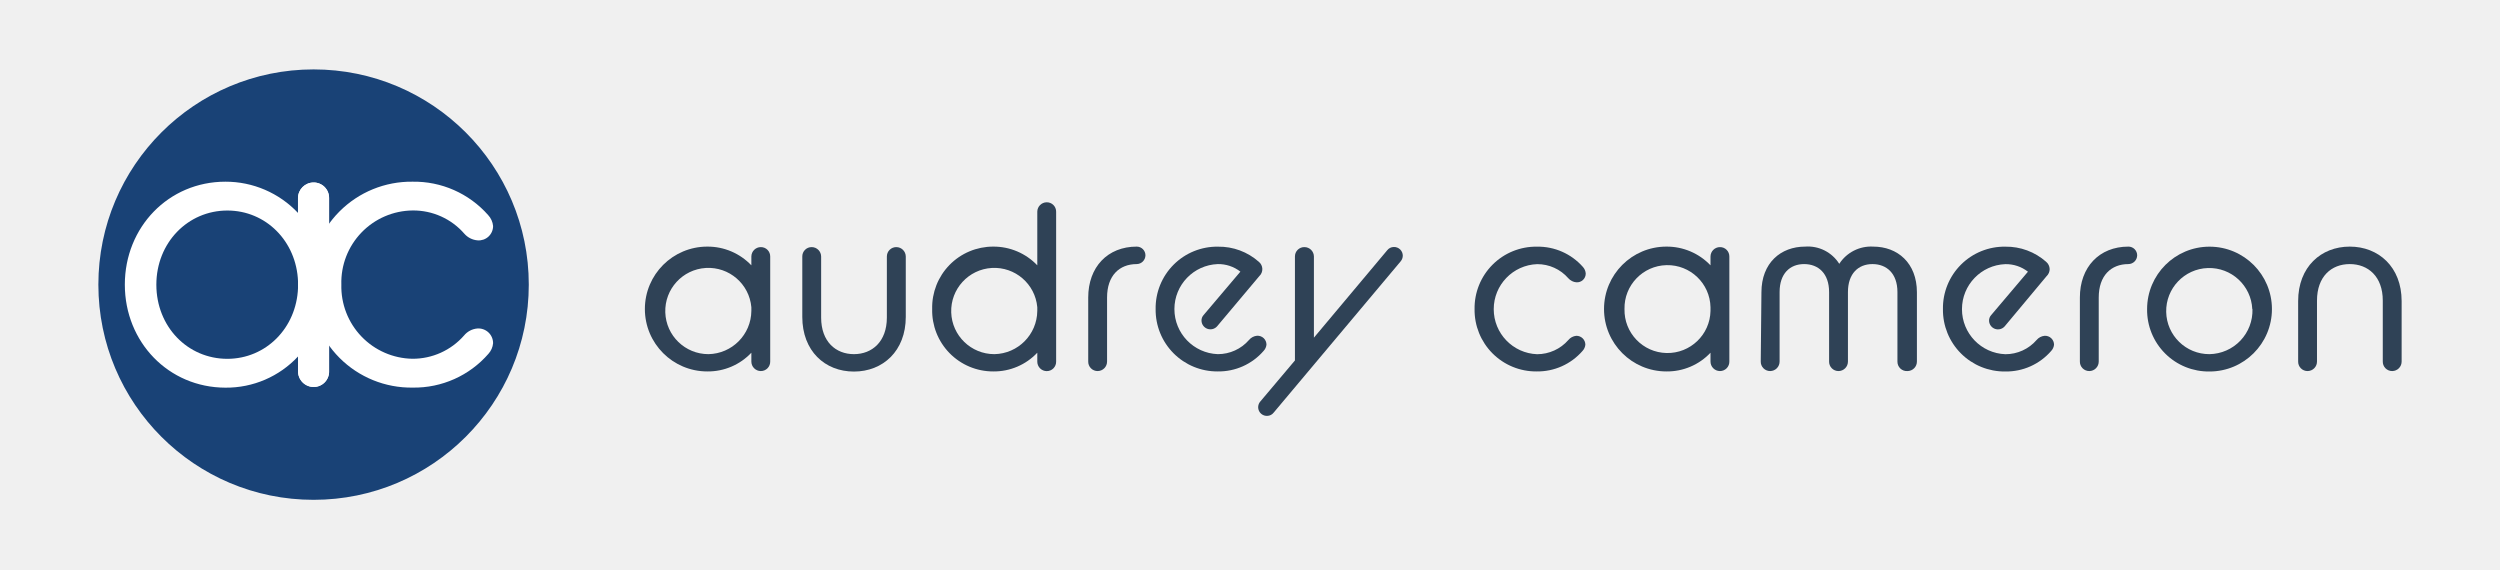
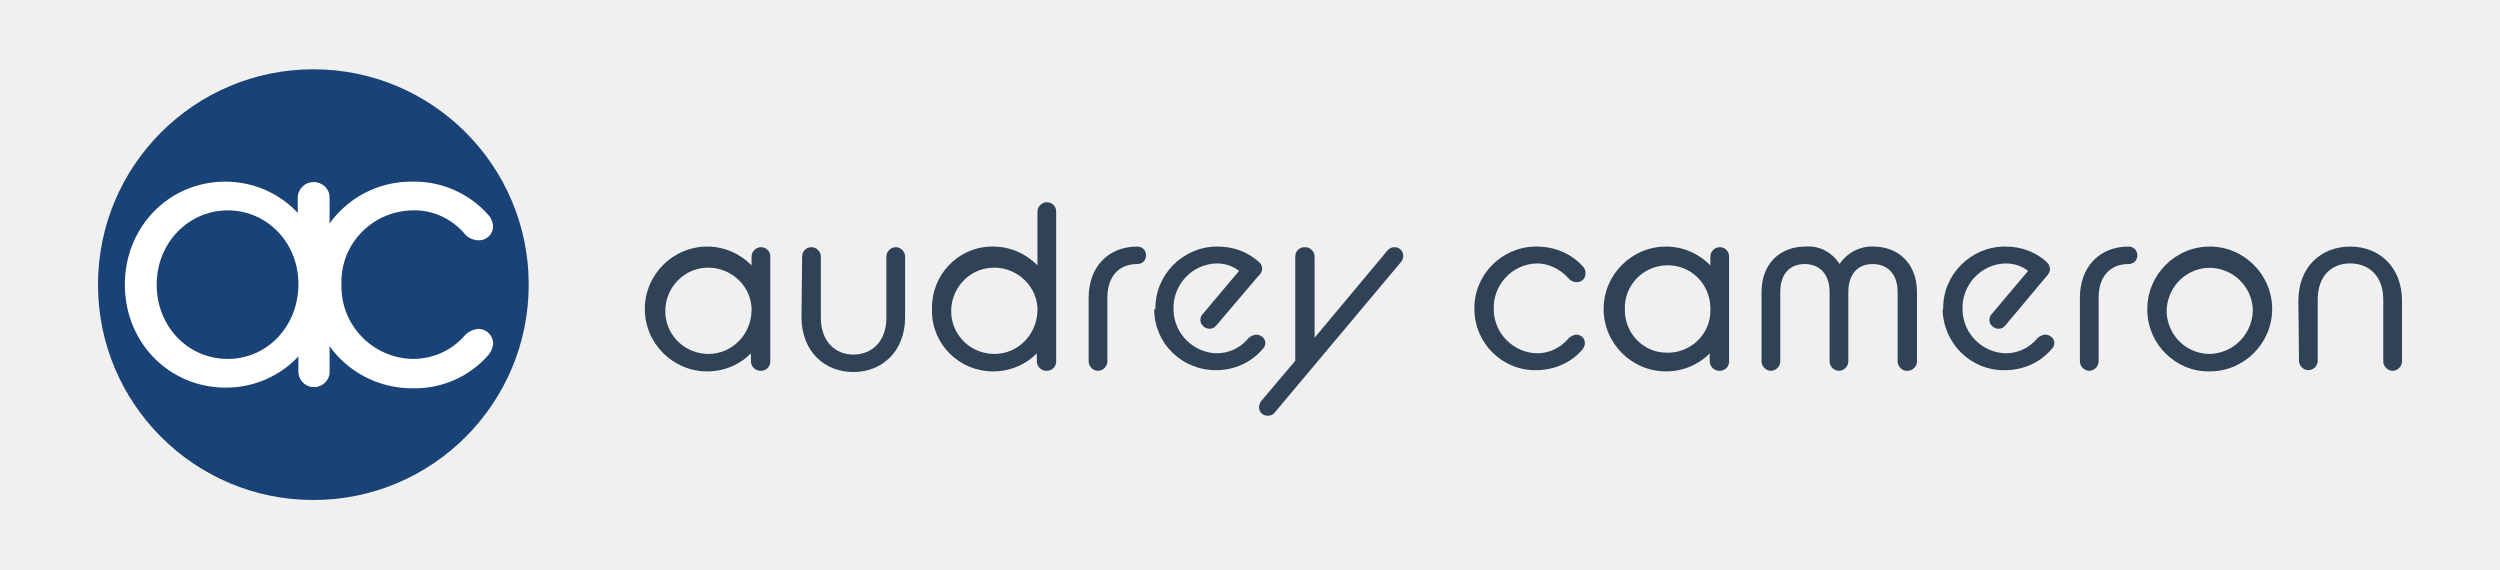
- <svg xmlns="http://www.w3.org/2000/svg" id="Layer_1" data-name="Layer 1" viewBox="0 0 400.54 91.2">
-   <defs>
-     <style>.cls-1{fill:#194276;}.cls-2{fill:#fff;}.cls-3{fill:#2f4256;}</style>
-   </defs>
-   <circle class="cls-1" cx="50.24" cy="45.6" r="34.48" />
-   <path class="cls-2" d="M47.75,57.11a15.7,15.7,0,0,1-11.63,5C27,62.09,20,54.81,20,45.6s7-16.49,16.11-16.49a15.92,15.92,0,0,1,11.63,5V31.73a2.5,2.5,0,0,1,2.49-2.49,2.46,2.46,0,0,1,2.49,2.49V59.41A2.47,2.47,0,0,1,50.24,62a2.51,2.51,0,0,1-2.49-2.55Zm0-11v-1c-.24-6.47-5.16-11.38-11.32-11.38-6.34,0-11.38,5.16-11.38,11.88s5,11.88,11.38,11.88C42.59,57.48,47.51,52.57,47.75,46.1Z" />
-   <path class="cls-2" d="M49.65,45.6A16.24,16.24,0,0,1,66.08,29.11a15.81,15.81,0,0,1,12.13,5.35A2.94,2.94,0,0,1,79,36.21a2.3,2.3,0,0,1-2.48,2.3,3.15,3.15,0,0,1-2.12-1.06,10.83,10.83,0,0,0-8.27-3.73A11.54,11.54,0,0,0,54.69,45.6,11.59,11.59,0,0,0,66.08,57.48a10.93,10.93,0,0,0,8.27-3.73,3.09,3.09,0,0,1,2.12-1.12A2.35,2.35,0,0,1,79,55a2.89,2.89,0,0,1-.74,1.68,15.76,15.76,0,0,1-12.13,5.42A16.24,16.24,0,0,1,49.65,45.6Z" />
-   <path class="cls-2" d="M47.75,34.09V31.73a2.5,2.5,0,0,1,2.49-2.49,2.46,2.46,0,0,1,2.49,2.49V59.41A2.47,2.47,0,0,1,50.24,62a2.51,2.51,0,0,1-2.49-2.55Zm0,12" />
-   <path class="cls-3" d="M120.38,56.51a9.54,9.54,0,0,1-7.06,3,10,10,0,0,1,0-20,9.66,9.66,0,0,1,7.06,3V41.1a1.52,1.52,0,0,1,1.51-1.51,1.49,1.49,0,0,1,1.51,1.51V57.91a1.5,1.5,0,0,1-1.51,1.54,1.52,1.52,0,0,1-1.51-1.54Zm0-6.69v-.6a6.91,6.91,0,1,0-6.87,7.52A7,7,0,0,0,120.38,49.82Z" />
-   <path class="cls-3" d="M128.54,41.1a1.49,1.49,0,0,1,1.51-1.51,1.52,1.52,0,0,1,1.51,1.51v9.78c0,3.85,2.34,5.86,5.25,5.86s5.28-2,5.28-5.86V41.1a1.5,1.5,0,0,1,1.51-1.51,1.52,1.52,0,0,1,1.52,1.51v9.67c0,5.47-3.67,8.76-8.31,8.76s-8.27-3.29-8.27-8.76Z" />
-   <path class="cls-3" d="M166.19,56.51a9.54,9.54,0,0,1-7.06,3,9.76,9.76,0,0,1-9.78-10,9.76,9.76,0,0,1,9.78-10,9.66,9.66,0,0,1,7.06,3V33.92a1.52,1.52,0,0,1,1.51-1.51,1.49,1.49,0,0,1,1.51,1.51v24a1.5,1.5,0,0,1-1.51,1.54,1.52,1.52,0,0,1-1.51-1.54Zm0-6.69v-.6a6.91,6.91,0,1,0-6.87,7.52A7,7,0,0,0,166.19,49.82Z" />
-   <path class="cls-3" d="M174.35,47.67c0-4.87,3.09-8.16,7.78-8.16a1.4,1.4,0,0,1,1.39,1.4,1.42,1.42,0,0,1-1.39,1.4c-2.8,0-4.76,1.85-4.76,5.36V57.91a1.52,1.52,0,0,1-1.51,1.54,1.5,1.5,0,0,1-1.51-1.54Z" />
-   <path class="cls-3" d="M185.15,49.52a9.85,9.85,0,0,1,10-10,9.65,9.65,0,0,1,6.53,2.42,1.52,1.52,0,0,1,.08,2.3L195,52.28a1.43,1.43,0,0,1-2.5-.87,1.28,1.28,0,0,1,.34-.94l5.89-6.95a5.75,5.75,0,0,0-3.62-1.21,7.22,7.22,0,0,0,0,14.43,6.59,6.59,0,0,0,5-2.27,1.9,1.9,0,0,1,1.29-.68,1.43,1.43,0,0,1,1.51,1.43,1.71,1.71,0,0,1-.46,1,9.54,9.54,0,0,1-7.36,3.29A9.87,9.87,0,0,1,185.15,49.52Z" />
-   <path class="cls-3" d="M207.47,57.75V41.1A1.49,1.49,0,0,1,209,39.59a1.52,1.52,0,0,1,1.51,1.51v13l11.74-14a1.35,1.35,0,0,1,1.06-.53,1.4,1.4,0,0,1,1.44,1.4,1.44,1.44,0,0,1-.34.9L204.07,66.1a1.32,1.32,0,0,1-1.06.53,1.39,1.39,0,0,1-1.09-2.3Z" />
-   <path class="cls-3" d="M236.25,49.52a9.85,9.85,0,0,1,10-10,9.59,9.59,0,0,1,7.36,3.25,1.72,1.72,0,0,1,.45,1.06,1.4,1.4,0,0,1-1.51,1.4,1.92,1.92,0,0,1-1.28-.65,6.58,6.58,0,0,0-5-2.26,7.22,7.22,0,0,0,0,14.43,6.65,6.65,0,0,0,5-2.27,1.89,1.89,0,0,1,1.28-.68A1.43,1.43,0,0,1,254,55.22a1.69,1.69,0,0,1-.45,1,9.55,9.55,0,0,1-7.36,3.29A9.85,9.85,0,0,1,236.25,49.52Z" />
-   <path class="cls-3" d="M274.05,56.51a9.54,9.54,0,0,1-7.06,3,10,10,0,0,1,0-20,9.66,9.66,0,0,1,7.06,3V41.1a1.52,1.52,0,0,1,1.51-1.51,1.49,1.49,0,0,1,1.51,1.51V57.91a1.5,1.5,0,0,1-1.51,1.54,1.52,1.52,0,0,1-1.51-1.54Zm0-6.69v-.6a6.89,6.89,0,1,0-13.78.3,6.89,6.89,0,1,0,13.78.3Z" />
-   <path class="cls-3" d="M282.21,46.84c0-4.72,3.1-7.33,7-7.33a5.94,5.94,0,0,1,5.47,2.76,6.06,6.06,0,0,1,5.44-2.76c3.89,0,7,2.61,7,7.33V57.91a1.52,1.52,0,0,1-1.51,1.54A1.5,1.5,0,0,1,304,57.91V46.8c0-3-1.74-4.49-4-4.49s-3.93,1.51-3.93,4.49V57.91a1.52,1.52,0,0,1-1.51,1.54,1.5,1.5,0,0,1-1.51-1.54V46.8c0-3-1.73-4.49-4-4.49s-3.93,1.51-3.93,4.49V57.91a1.52,1.52,0,0,1-1.51,1.54,1.5,1.5,0,0,1-1.51-1.54Z" />
-   <path class="cls-3" d="M311.29,49.52a9.85,9.85,0,0,1,10-10,9.65,9.65,0,0,1,6.53,2.42,1.59,1.59,0,0,1,.57,1.17,1.55,1.55,0,0,1-.49,1.13l-6.72,8.05a1.43,1.43,0,0,1-2.5-.87,1.28,1.28,0,0,1,.34-.94l5.89-6.95a5.73,5.73,0,0,0-3.62-1.21,7.22,7.22,0,0,0,0,14.43,6.59,6.59,0,0,0,5-2.27,1.9,1.9,0,0,1,1.29-.68,1.43,1.43,0,0,1,1.51,1.43,1.71,1.71,0,0,1-.46,1,9.54,9.54,0,0,1-7.36,3.29A9.87,9.87,0,0,1,311.29,49.52Z" />
-   <path class="cls-3" d="M333.23,47.67c0-4.87,3.1-8.16,7.78-8.16a1.4,1.4,0,0,1,1.4,1.4,1.42,1.42,0,0,1-1.4,1.4c-2.79,0-4.76,1.85-4.76,5.36V57.91a1.52,1.52,0,0,1-1.51,1.54,1.5,1.5,0,0,1-1.51-1.54Z" />
-   <path class="cls-3" d="M344,49.52a10,10,0,1,1,10,10A9.86,9.86,0,0,1,344,49.52Zm16.85,0A6.9,6.9,0,1,0,354,56.74,7,7,0,0,0,360.88,49.52Z" />
-   <path class="cls-3" d="M368.2,48.24c0-5.48,3.67-8.73,8.27-8.73s8.31,3.25,8.31,8.73v9.67a1.52,1.52,0,0,1-1.51,1.54,1.5,1.5,0,0,1-1.51-1.54V48.16c0-3.85-2.34-5.85-5.29-5.85s-5.25,2-5.25,5.85v9.75a1.52,1.52,0,0,1-1.51,1.54,1.5,1.5,0,0,1-1.51-1.54Z" />
+ <svg xmlns="http://www.w3.org/2000/svg" version="1.1" id="Layer_1" x="0px" y="0px" viewBox="0 0 400.5 91.2" style="enable-background:new 0 0 400.5 91.2;" xml:space="preserve">
+   <style type="text/css">
+ 	.st0{fill:#194276;}
+ 	.st1{fill:#FFFFFF;}
+ 	.st2{fill:#2F4256;}
+ </style>
+   <circle class="st0" cx="50.2" cy="45.6" r="34.5" />
+   <path class="st1" d="M47.8,57.1c-3,3.2-7.2,5-11.6,5C27,62.1,20,54.8,20,45.6s7-16.5,16.1-16.5c4.4,0,8.6,1.8,11.6,5v-2.4  c0-1.4,1.1-2.5,2.5-2.5c1.4,0,2.5,1.1,2.5,2.4c0,0,0,0,0,0.1v27.7c0.1,1.4-1,2.5-2.3,2.6c0,0-0.1,0-0.1,0c-1.4,0-2.5-1.1-2.5-2.5  c0,0,0,0,0,0V57.1z M47.8,46.1v-1c-0.2-6.5-5.2-11.4-11.3-11.4c-6.3,0-11.4,5.2-11.4,11.9s5,11.9,11.4,11.9  C42.6,57.5,47.5,52.6,47.8,46.1L47.8,46.1z" />
+   <path class="st1" d="M49.7,45.6c-0.1-9,7-16.4,16-16.5c0.1,0,0.3,0,0.4,0c4.6-0.1,9.1,1.9,12.1,5.3c0.5,0.5,0.7,1.1,0.8,1.8  c0,1.3-1,2.3-2.3,2.3c-0.1,0-0.1,0-0.2,0c-0.8-0.1-1.6-0.4-2.1-1.1c-2.1-2.4-5.1-3.8-8.3-3.7c-6.4,0.1-11.5,5.3-11.4,11.6  c0,0.1,0,0.2,0,0.2C54.5,52,59.6,57.3,66,57.5c0,0,0.1,0,0.1,0c3.2,0,6.2-1.3,8.3-3.7c0.5-0.6,1.3-1,2.1-1.1  c1.3-0.1,2.4,0.9,2.5,2.2c0,0.1,0,0.1,0,0.2c-0.1,0.6-0.3,1.2-0.7,1.7c-3,3.5-7.5,5.5-12.1,5.4c-9,0.1-16.3-7-16.5-16  C49.6,45.9,49.6,45.8,49.7,45.6z" />
+   <path class="st1" d="M47.8,34.1v-2.4c0-1.4,1.1-2.5,2.5-2.5c1.4,0,2.5,1.1,2.5,2.4c0,0,0,0,0,0.1v27.7c0.1,1.4-1,2.5-2.3,2.6  c0,0-0.1,0-0.1,0c-1.4,0-2.5-1.1-2.5-2.5c0,0,0,0,0,0V34.1z" />
+   <path class="st2" d="M120.4,56.5c-1.8,1.9-4.4,3-7.1,3c-5.5,0-10-4.5-10-10s4.5-10,10-10c2.7,0,5.2,1.1,7.1,3v-1.4  c0-0.8,0.7-1.5,1.5-1.5c0.8,0,1.5,0.6,1.5,1.5c0,0,0,0,0,0v16.8c0,0.8-0.6,1.5-1.5,1.5c0,0,0,0-0.1,0c-0.8,0-1.5-0.7-1.5-1.5  c0,0,0,0,0,0V56.5z M120.4,49.8v-0.6c-0.3-3.8-3.7-6.6-7.5-6.3c-3.8,0.3-6.6,3.7-6.3,7.5c0.3,3.6,3.3,6.3,6.9,6.3  C117.3,56.7,120.3,53.6,120.4,49.8z" />
+   <path class="st2" d="M128.5,41.1c0-0.8,0.6-1.5,1.5-1.5c0,0,0,0,0,0c0.8,0,1.5,0.7,1.5,1.5v9.8c0,3.8,2.3,5.9,5.2,5.9s5.3-2,5.3-5.9  v-9.8c0-0.8,0.7-1.5,1.5-1.5c0,0,0,0,0,0c0.8,0,1.5,0.7,1.5,1.5v9.7c0,5.5-3.7,8.8-8.3,8.8s-8.3-3.3-8.3-8.8L128.5,41.1z" />
+   <path class="st2" d="M166.2,56.5c-1.8,1.9-4.4,3-7.1,3c-5.4,0-9.8-4.3-9.8-9.7c0-0.1,0-0.2,0-0.3c-0.1-5.4,4.1-9.9,9.5-10  c0.1,0,0.2,0,0.3,0c2.7,0,5.2,1.1,7.1,3v-8.6c0-0.8,0.7-1.5,1.5-1.5c0.8,0,1.5,0.6,1.5,1.5c0,0,0,0,0,0v24c0,0.8-0.6,1.5-1.5,1.5  c0,0,0,0-0.1,0c-0.8,0-1.5-0.7-1.5-1.5c0,0,0,0,0,0V56.5z M166.2,49.8v-0.6c-0.3-3.8-3.7-6.6-7.5-6.3c-3.8,0.3-6.6,3.7-6.3,7.5  c0.3,3.6,3.3,6.3,6.9,6.3C163.1,56.7,166.1,53.6,166.2,49.8z" />
+   <path class="st2" d="M174.4,47.7c0-4.9,3.1-8.2,7.8-8.2c0.8,0,1.4,0.6,1.4,1.4c0,0.8-0.6,1.4-1.4,1.4c-2.8,0-4.8,1.8-4.8,5.4v10.2  c0,0.8-0.7,1.5-1.5,1.5c0,0,0,0,0,0c-0.8,0-1.5-0.7-1.5-1.5c0,0,0,0,0-0.1L174.4,47.7z" />
+   <path class="st2" d="M185.1,49.5c-0.1-5.4,4.3-9.9,9.7-10c0.1,0,0.2,0,0.3,0c2.4,0,4.7,0.8,6.5,2.4c0.7,0.5,0.8,1.5,0.2,2.1  c0,0.1-0.1,0.1-0.2,0.2l-6.8,8c-0.5,0.6-1.4,0.6-2,0.1c-0.3-0.3-0.5-0.6-0.5-1c0-0.3,0.1-0.7,0.3-0.9l5.9-7c-1-0.8-2.3-1.2-3.6-1.2  c-4,0.1-7.1,3.5-6.9,7.5c0.1,3.8,3.2,6.8,6.9,6.9c1.9,0,3.7-0.8,5-2.3c0.3-0.4,0.8-0.6,1.3-0.7c0.8,0,1.5,0.6,1.5,1.3  c0,0,0,0.1,0,0.1c0,0.4-0.2,0.7-0.5,1c-1.8,2.1-4.5,3.3-7.4,3.3c-5.5,0-9.9-4.3-9.9-9.8C185.1,49.6,185.1,49.6,185.1,49.5z" />
+   <path class="st2" d="M207.5,57.8V41.1c0-0.8,0.6-1.5,1.5-1.5c0,0,0,0,0.1,0c0.8,0,1.5,0.7,1.5,1.5v13l11.7-14  c0.3-0.3,0.6-0.5,1.1-0.5c0.8,0,1.4,0.6,1.4,1.4c0,0,0,0,0,0c0,0.3-0.1,0.6-0.3,0.9l-20.3,24.2c-0.2,0.3-0.6,0.5-1.1,0.5  c-0.8,0-1.4-0.6-1.4-1.3c0-0.3,0.1-0.7,0.3-1L207.5,57.8z" />
+   <path class="st2" d="M236.2,49.5c-0.1-5.4,4.3-9.9,9.7-10c0.1,0,0.2,0,0.3,0c2.8,0,5.5,1.1,7.4,3.2c0.3,0.3,0.4,0.7,0.4,1.1  c0,0.8-0.6,1.4-1.4,1.4c0,0-0.1,0-0.1,0c-0.5,0-1-0.3-1.3-0.7c-1.3-1.4-3.1-2.3-5-2.3c-4,0.1-7.1,3.5-6.9,7.5  c0.1,3.8,3.2,6.8,6.9,6.9c1.9,0,3.7-0.8,5-2.3c0.3-0.4,0.8-0.6,1.3-0.7c0.8,0,1.4,0.6,1.4,1.4c0,0,0,0,0,0c0,0.4-0.2,0.7-0.4,1  c-1.8,2.1-4.5,3.3-7.4,3.3c-5.4,0.1-9.9-4.3-9.9-9.8C236.2,49.7,236.2,49.6,236.2,49.5z" />
+   <path class="st2" d="M274,56.5c-1.8,1.9-4.4,3-7.1,3c-5.5,0-10-4.5-10-10s4.5-10,10-10c2.7,0,5.2,1.1,7.1,3v-1.4  c0-0.8,0.7-1.5,1.5-1.5c0.8,0,1.5,0.6,1.5,1.5c0,0,0,0,0,0v16.8c0,0.8-0.6,1.5-1.5,1.5c0,0,0,0-0.1,0c-0.8,0-1.5-0.7-1.5-1.5  c0,0,0,0,0,0V56.5z M274,49.8v-0.6c-0.1-3.8-3.2-6.8-7-6.7c-3.8,0.1-6.8,3.2-6.7,7c-0.1,3.8,2.9,7,6.7,7  C270.8,56.6,274,53.6,274,49.8L274,49.8z" />
+   <path class="st2" d="M282.2,46.8c0-4.7,3.1-7.3,7-7.3c2.2-0.2,4.3,0.9,5.5,2.8c1.2-1.8,3.3-2.9,5.4-2.8c3.9,0,7,2.6,7,7.3v11.1  c0,0.8-0.7,1.5-1.5,1.5c0,0,0,0,0,0c-0.8,0.1-1.5-0.6-1.6-1.4c0-0.1,0-0.1,0-0.2V46.8c0-3-1.7-4.5-4-4.5s-3.9,1.5-3.9,4.5v11.1  c0,0.8-0.7,1.5-1.5,1.5c0,0,0,0,0,0c-0.8,0-1.5-0.7-1.5-1.5c0,0,0,0,0-0.1V46.8c0-3-1.7-4.5-4-4.5s-3.9,1.5-3.9,4.5v11.1  c0,0.8-0.7,1.5-1.5,1.5c0,0,0,0,0,0c-0.8,0-1.5-0.7-1.5-1.5c0,0,0,0,0-0.1L282.2,46.8z" />
+   <path class="st2" d="M311.3,49.5c-0.1-5.4,4.3-9.9,9.7-10c0.1,0,0.2,0,0.3,0c2.4,0,4.7,0.8,6.5,2.4c0.3,0.3,0.6,0.7,0.6,1.2  c0,0.4-0.2,0.8-0.5,1.1l-6.7,8c-0.5,0.6-1.4,0.6-2,0.1c-0.3-0.3-0.5-0.6-0.5-1c0-0.3,0.1-0.7,0.3-0.9l5.9-7c-1-0.8-2.3-1.2-3.6-1.2  c-4,0.1-7.1,3.5-6.9,7.5c0.1,3.8,3.2,6.8,6.9,6.9c1.9,0,3.7-0.8,5-2.3c0.3-0.4,0.8-0.6,1.3-0.7c0.8,0,1.5,0.6,1.5,1.3  c0,0,0,0.1,0,0.1c0,0.4-0.2,0.7-0.5,1c-1.8,2.1-4.5,3.3-7.4,3.3c-5.5,0.1-9.9-4.3-10-9.8C311.3,49.7,311.3,49.6,311.3,49.5z" />
+   <path class="st2" d="M333.2,47.7c0-4.9,3.1-8.2,7.8-8.2c0.8,0,1.4,0.6,1.4,1.4c0,0.8-0.6,1.4-1.4,1.4c-2.8,0-4.8,1.8-4.8,5.4v10.2  c0,0.8-0.7,1.5-1.5,1.5c0,0,0,0,0,0c-0.8,0-1.5-0.7-1.5-1.5c0,0,0,0,0-0.1L333.2,47.7z" />
+   <path class="st2" d="M344,49.5c0-5.5,4.5-10,10-10s10,4.5,10,10s-4.5,10-10,10c-5.4,0.1-9.9-4.3-10-9.7C344,49.7,344,49.6,344,49.5z   M360.9,49.5c-0.2-3.8-3.4-6.7-7.2-6.6c-3.8,0.2-6.7,3.4-6.6,7.2c0.2,3.7,3.2,6.6,6.9,6.6c3.9-0.1,6.9-3.3,6.9-7.1  C360.9,49.6,360.9,49.6,360.9,49.5L360.9,49.5z" />
+   <path class="st2" d="M368.2,48.2c0-5.5,3.7-8.7,8.3-8.7s8.3,3.2,8.3,8.7v9.7c0,0.8-0.7,1.5-1.5,1.5c0,0,0,0,0,0  c-0.8,0-1.5-0.7-1.5-1.5c0,0,0,0,0-0.1v-9.8c0-3.8-2.3-5.8-5.3-5.8s-5.2,2-5.2,5.8v9.8c0,0.8-0.7,1.5-1.5,1.5c0,0,0,0,0,0  c-0.8,0-1.5-0.7-1.5-1.5c0,0,0,0,0-0.1L368.2,48.2z" />
</svg>
